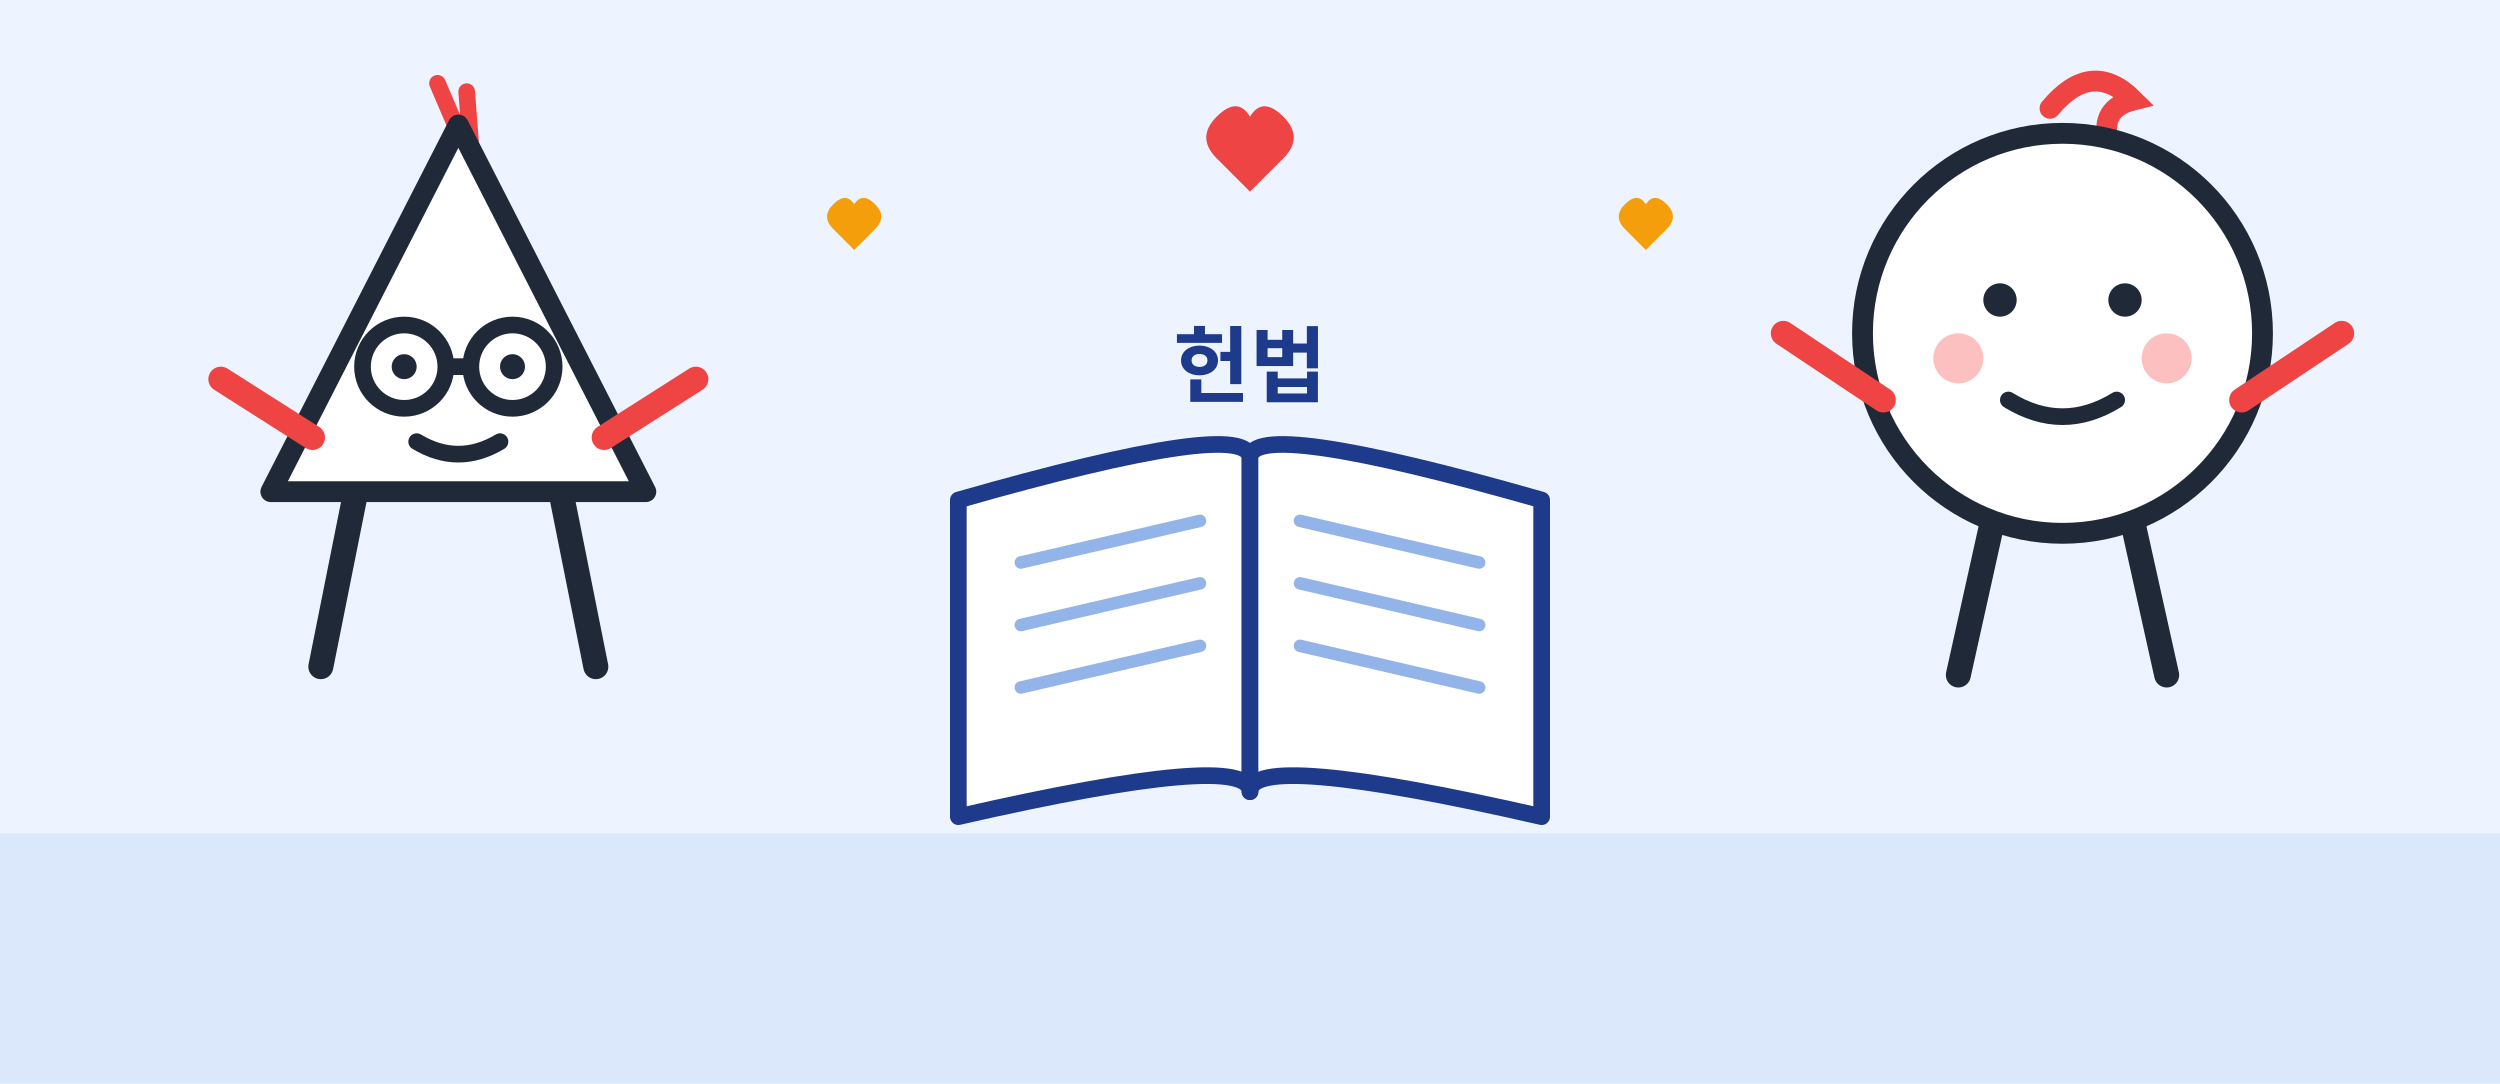
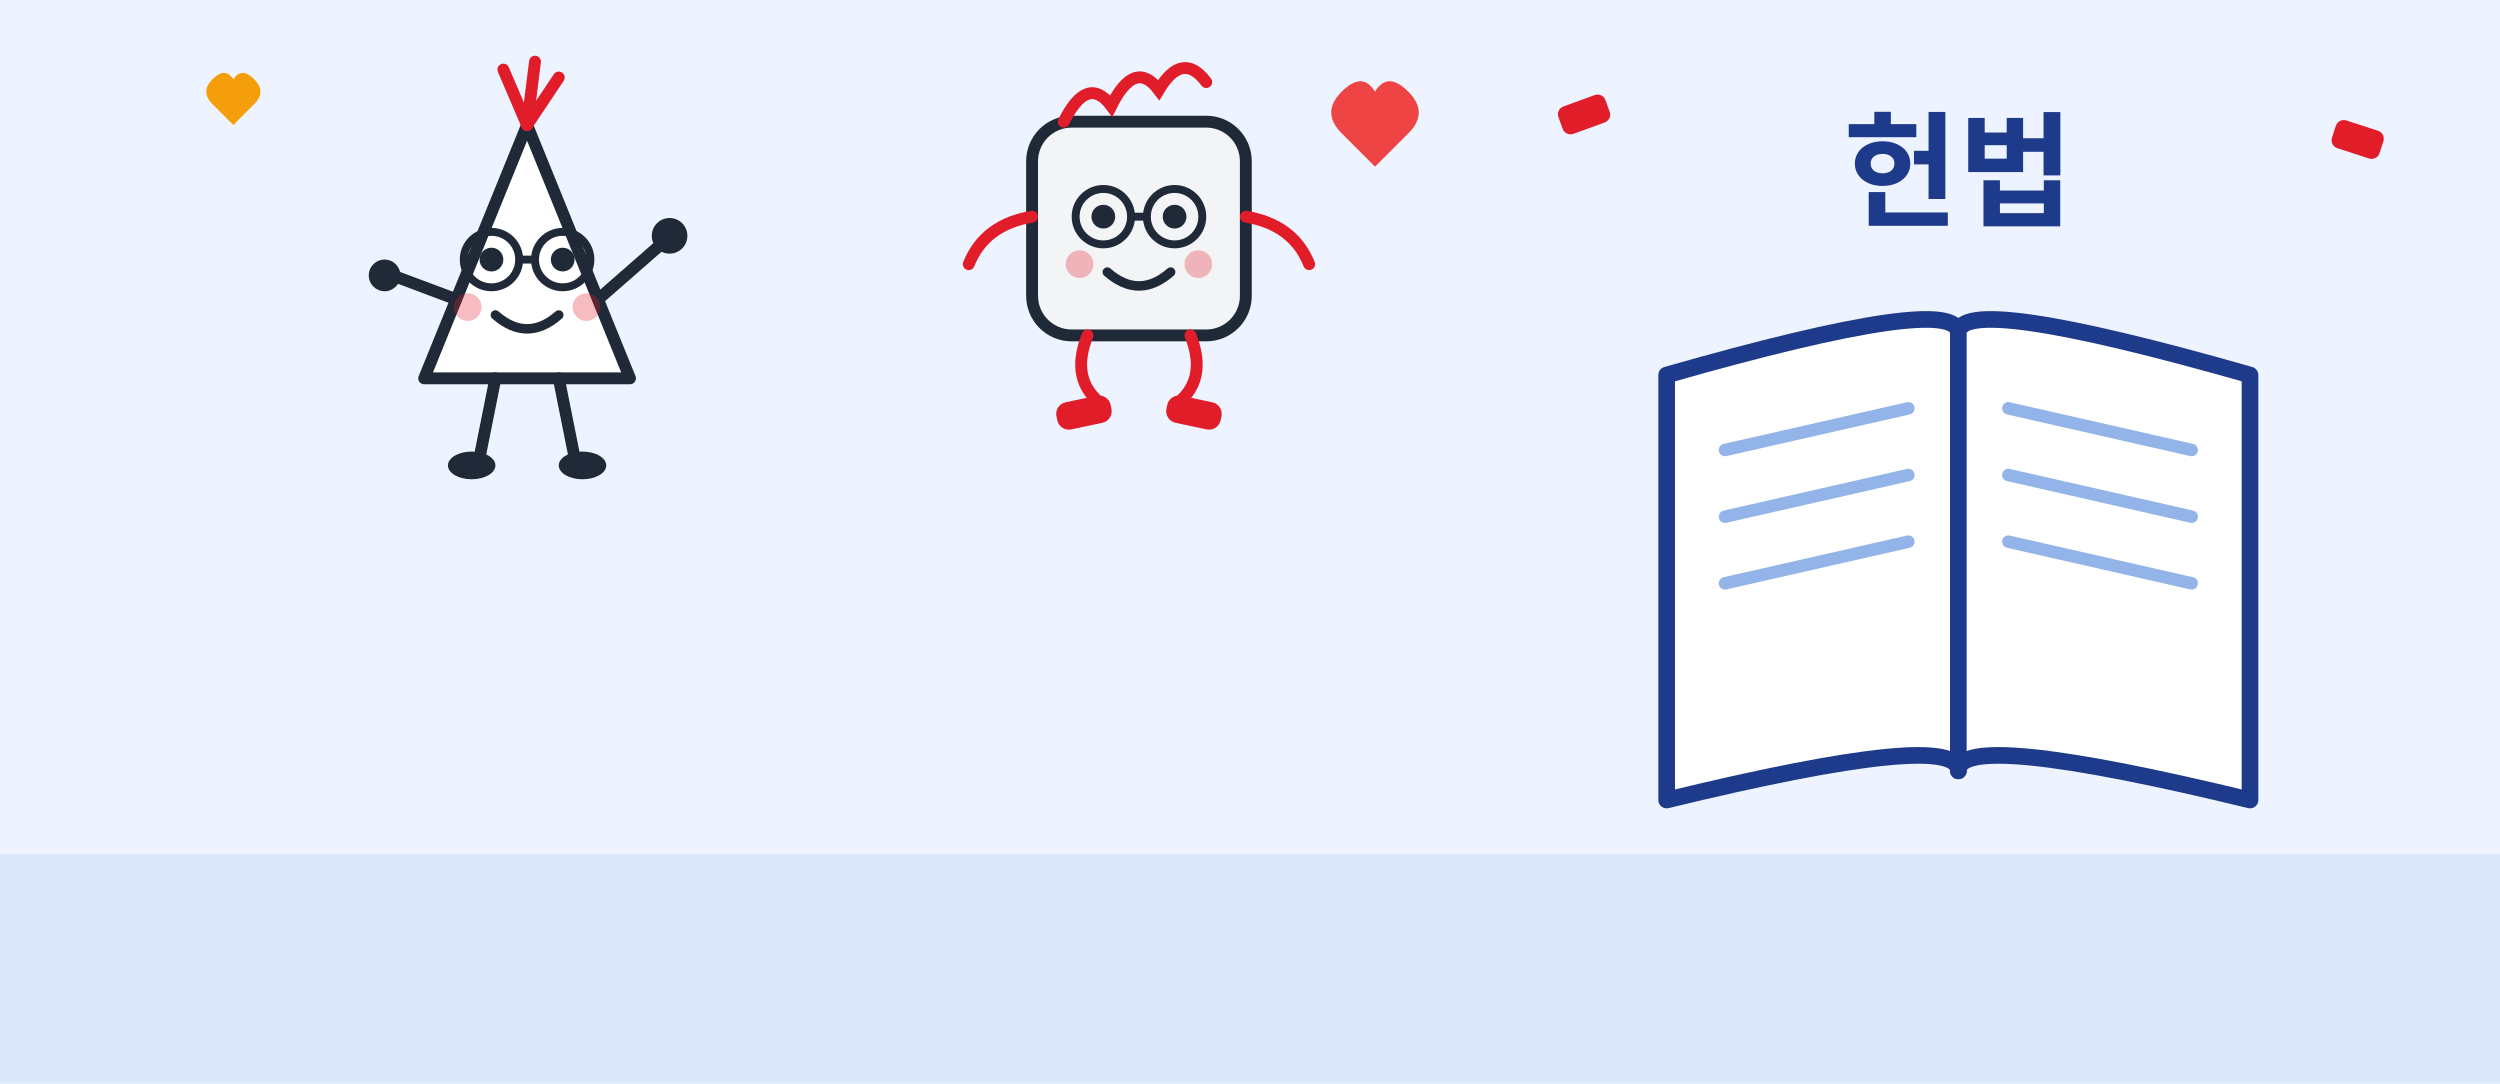
- <svg xmlns="http://www.w3.org/2000/svg" viewBox="0 0 600 260" role="img" aria-label="기본권 배움터 소개 — 세모, 네모, 동그라미와 헌법 책">
+ <svg xmlns="http://www.w3.org/2000/svg" viewBox="0 0 600 260" role="img" aria-label="기본권 배움터 소개 — 세모와 네모가 헌법 책과 함께">
  <rect width="600" height="260" fill="#eef4ff" />
-   <rect y="200" width="600" height="60" fill="#dbe7fb" />
-   <path d="M230 120 Q300 100 300 110 L300 190 Q300 180 230 196 Z" fill="#ffffff" stroke="#1e3a8a" stroke-width="4" stroke-linejoin="round" />
-   <path d="M370 120 Q300 100 300 110 L300 190 Q300 180 370 196 Z" fill="#ffffff" stroke="#1e3a8a" stroke-width="4" stroke-linejoin="round" />
-   <g stroke="#93b4e8" stroke-width="3" stroke-linecap="round">
-     <path d="M245 135 L288 125" />
-     <path d="M245 150 L288 140" />
-     <path d="M245 165 L288 155" />
-     <path d="M355 135 L312 125" />
-     <path d="M355 150 L312 140" />
-     <path d="M355 165 L312 155" />
+   <rect y="205" width="600" height="55" fill="#dbe7fb" />
+   <g transform="translate(60,-8) scale(0.95)">
+     <path d="M70 40 L44 104 L96 104 Z" fill="#ffffff" stroke="#1f2937" stroke-width="3" stroke-linejoin="round" />
+     <g stroke="#e11d2a" stroke-width="3" stroke-linecap="round">
+       <path d="M70 40 L64 26" />
+       <path d="M70 40 L72 24" />
+       <path d="M70 40 L78 28" />
+     </g>
+     <g stroke="#1f2937" stroke-width="3" stroke-linecap="round">
+       <path d="M62 104 L58 124" />
+       <path d="M78 104 L82 124" />
+     </g>
+     <ellipse cx="56" cy="126" rx="6" ry="3.5" fill="#1f2937" />
+     <ellipse cx="84" cy="126" rx="6" ry="3.5" fill="#1f2937" />
+     <path d="M52 84 L36 78" stroke="#1f2937" stroke-width="3" stroke-linecap="round" />
+     <circle cx="34" cy="78" r="4" fill="#1f2937" />
+     <path d="M88 84 L104 70" stroke="#1f2937" stroke-width="3" stroke-linecap="round" />
+     <circle cx="106" cy="68" r="4.5" fill="#1f2937" />
+     <g fill="none" stroke="#1f2937" stroke-width="2">
+       <circle cx="61" cy="74" r="7" />
+       <circle cx="79" cy="74" r="7" />
+       <path d="M68 74 h4" />
+     </g>
+     <circle cx="61" cy="74" r="3" fill="#1f2937" />
+     <circle cx="79" cy="74" r="3" fill="#1f2937" />
+     <path d="M62 88 Q70 95 78 88" stroke="#1f2937" stroke-width="2.4" stroke-linecap="round" fill="none" />
+     <circle cx="55" cy="86" r="3.5" fill="#e11d2a" opacity="0.3" />
+     <circle cx="85" cy="86" r="3.5" fill="#e11d2a" opacity="0.3" />
  </g>
-   <text x="300" y="95" text-anchor="middle" font-size="20" font-weight="bold" fill="#1e3a8a" font-family="sans-serif">헌법</text>
-   <path d="M105 20 l6 14 M112 22 l1 13" stroke="#ef4444" stroke-width="4" stroke-linecap="round" />
-   <path d="M110 30 L155 118 L65 118 Z" fill="#ffffff" stroke="#1f2937" stroke-width="5" stroke-linejoin="round" />
-   <circle cx="97" cy="88" r="10" fill="#ffffff" stroke="#1f2937" stroke-width="4" />
-   <circle cx="123" cy="88" r="10" fill="#ffffff" stroke="#1f2937" stroke-width="4" />
-   <path d="M107 88 h6" stroke="#1f2937" stroke-width="4" />
-   <circle cx="97" cy="88" r="3" fill="#1f2937" />
-   <circle cx="123" cy="88" r="3" fill="#1f2937" />
-   <path d="M100 106 Q110 112 120 106" fill="none" stroke="#1f2937" stroke-width="4" stroke-linecap="round" />
-   <path d="M85 120 l-8 40 M135 120 l8 40" stroke="#1f2937" stroke-width="6" stroke-linecap="round" />
-   <path d="M75 105 l-22 -14 M145 105 l22 -14" stroke="#ef4444" stroke-width="6" stroke-linecap="round" />
-   <path d="M492 26 q10 -12 20 -2 q-8 2 -6 10" fill="none" stroke="#ef4444" stroke-width="5" stroke-linecap="round" />
-   <circle cx="495" cy="80" r="48" fill="#ffffff" stroke="#1f2937" stroke-width="5" />
-   <circle cx="480" cy="72" r="4" fill="#1f2937" />
-   <circle cx="510" cy="72" r="4" fill="#1f2937" />
-   <path d="M482 96 Q495 104 508 96" fill="none" stroke="#1f2937" stroke-width="4" stroke-linecap="round" />
-   <circle cx="470" cy="86" r="6" fill="#fca5a5" opacity="0.7" />
-   <circle cx="520" cy="86" r="6" fill="#fca5a5" opacity="0.7" />
-   <path d="M478 126 l-8 36 M512 126 l8 36" stroke="#1f2937" stroke-width="6" stroke-linecap="round" />
-   <path d="M452 96 l-24 -16 M538 96 l24 -16" stroke="#ef4444" stroke-width="6" stroke-linecap="round" />
-   <path d="M300 46 l-8 -8 q-5 -5 0 -10 q5 -5 8 0 q3 -5 8 0 q5 5 0 10 Z" fill="#ef4444" />
-   <path d="M205 60 l-5 -5 q-3 -3 0 -6 q3 -3 5 0 q2 -3 5 0 q3 3 0 6 Z" fill="#f59e0b" />
-   <path d="M395 60 l-5 -5 q-3 -3 0 -6 q3 -3 5 0 q2 -3 5 0 q3 3 0 6 Z" fill="#f59e0b" />
+   <g transform="translate(90,-24) scale(0.95)">
+     <rect x="166" y="56" width="54" height="54" rx="10" fill="#f3f4f6" stroke="#1f2937" stroke-width="3" />
+     <path d="M174 56 q6 -12 12 -4 q6 -12 12 -4 q6 -10 12 -2" fill="none" stroke="#e11d2a" stroke-width="3" stroke-linecap="round" />
+     <g stroke="#e11d2a" stroke-width="3" stroke-linecap="round" fill="none">
+       <path d="M180 110 q-4 10 2 16" />
+       <path d="M206 110 q4 10 -2 16" />
+     </g>
+     <rect x="172" y="126" width="14" height="7" rx="3" fill="#e11d2a" transform="rotate(-12 179 129)" />
+     <rect x="200" y="126" width="14" height="7" rx="3" fill="#e11d2a" transform="rotate(12 207 129)" />
+     <path d="M166 80 q-12 2 -16 12" fill="none" stroke="#e11d2a" stroke-width="3" stroke-linecap="round" />
+     <path d="M220 80 q12 2 16 12" fill="none" stroke="#e11d2a" stroke-width="3" stroke-linecap="round" />
+     <g fill="none" stroke="#1f2937" stroke-width="2">
+       <circle cx="184" cy="80" r="7" />
+       <circle cx="202" cy="80" r="7" />
+       <path d="M191 80 h4" />
+     </g>
+     <circle cx="184" cy="80" r="3" fill="#1f2937" />
+     <circle cx="202" cy="80" r="3" fill="#1f2937" />
+     <path d="M185 94 Q193 101 201 94" stroke="#1f2937" stroke-width="2.4" stroke-linecap="round" fill="none" />
+     <circle cx="178" cy="92" r="3.5" fill="#e11d2a" opacity="0.3" />
+     <circle cx="208" cy="92" r="3.5" fill="#e11d2a" opacity="0.3" />
+   </g>
+   <g>
+     <path d="M400 90 Q470 70 470 80 L470 185 Q470 175 400 192 Z" fill="#ffffff" stroke="#1e3a8a" stroke-width="4" stroke-linejoin="round" />
+     <path d="M540 90 Q470 70 470 80 L470 185 Q470 175 540 192 Z" fill="#ffffff" stroke="#1e3a8a" stroke-width="4" stroke-linejoin="round" />
+     <g stroke="#93b4e8" stroke-width="3" stroke-linecap="round">
+       <path d="M414 108 L458 98" />
+       <path d="M414 124 L458 114" />
+       <path d="M414 140 L458 130" />
+       <path d="M526 108 L482 98" />
+       <path d="M526 124 L482 114" />
+       <path d="M526 140 L482 130" />
+     </g>
+     <text x="470" y="52" text-anchor="middle" font-size="30" font-weight="bold" fill="#1e3a8a" font-family="sans-serif">헌법</text>
+   </g>
+   <path d="M330 40 l-8 -8 q-5 -5 0 -10 q5 -5 8 0 q3 -5 8 0 q5 5 0 10 Z" fill="#ef4444" />
+   <path d="M56 30 l-5 -5 q-3 -3 0 -6 q3 -3 5 0 q2 -3 5 0 q3 3 0 6 Z" fill="#f59e0b" />
+   <rect x="374" y="24" width="12" height="7" rx="2" fill="#e11d2a" transform="rotate(-20 380 27)" />
+   <rect x="560" y="30" width="12" height="7" rx="2" fill="#e11d2a" transform="rotate(18 566 33)" />
</svg>
